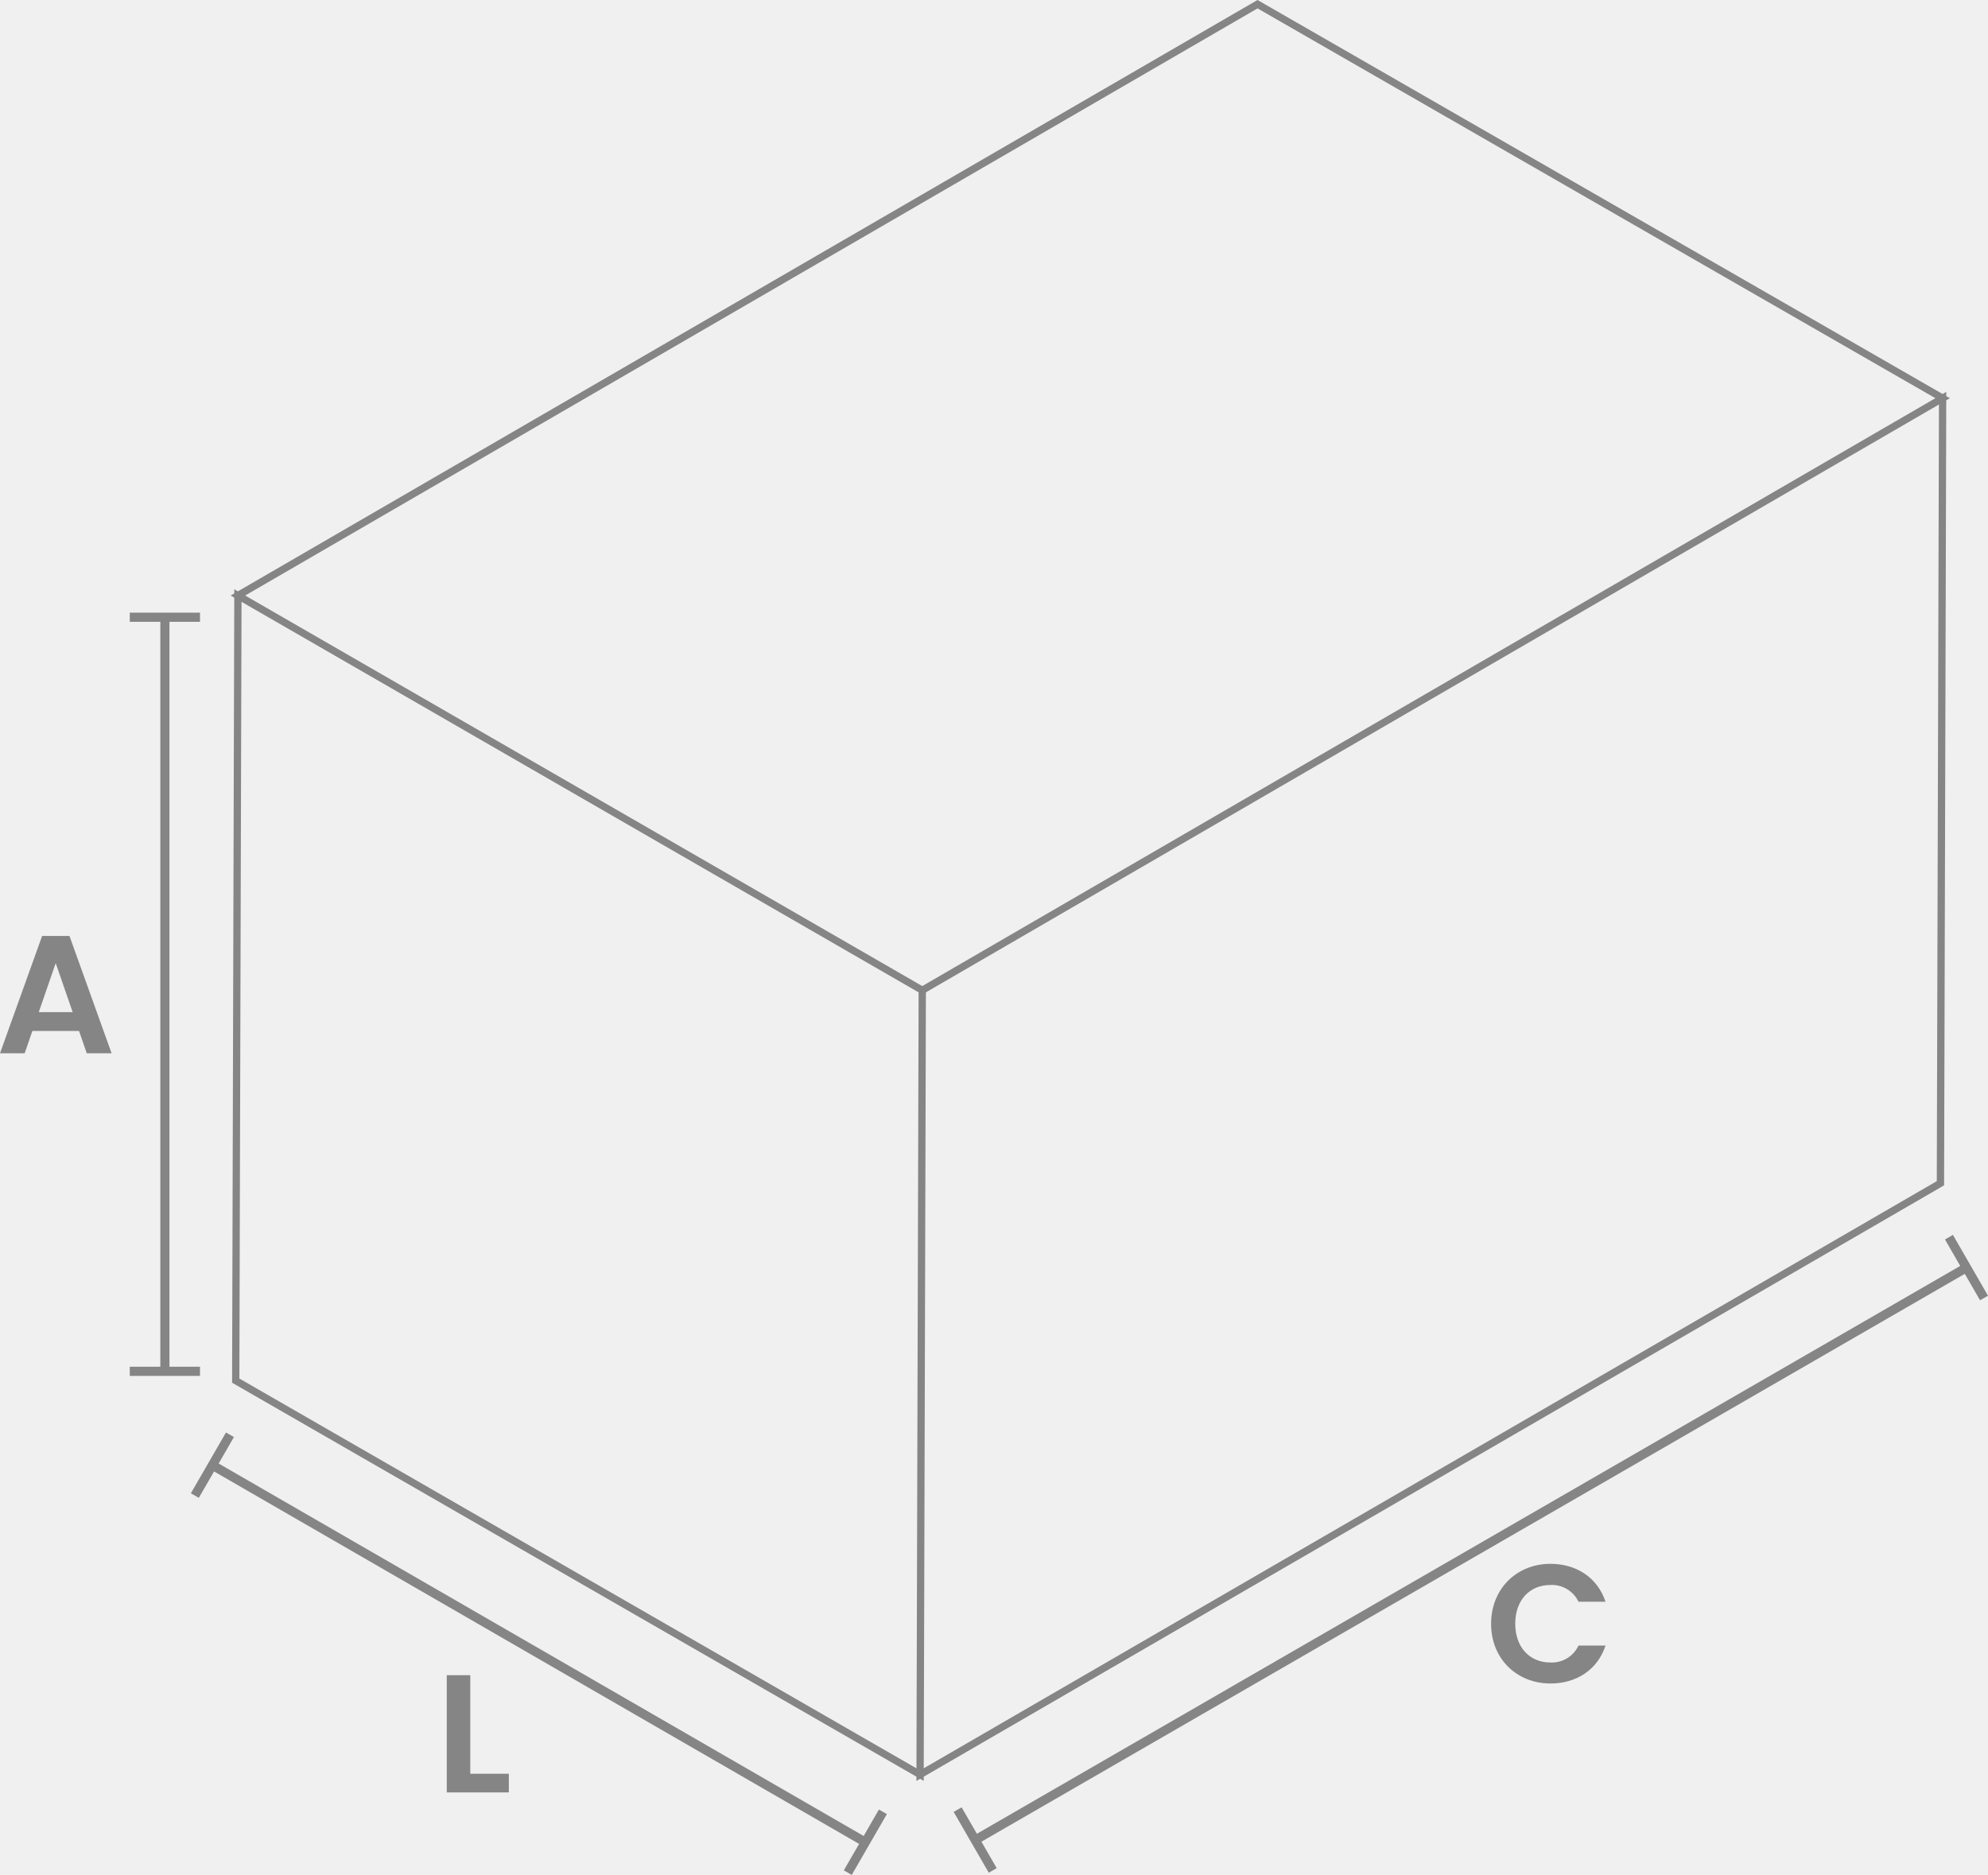
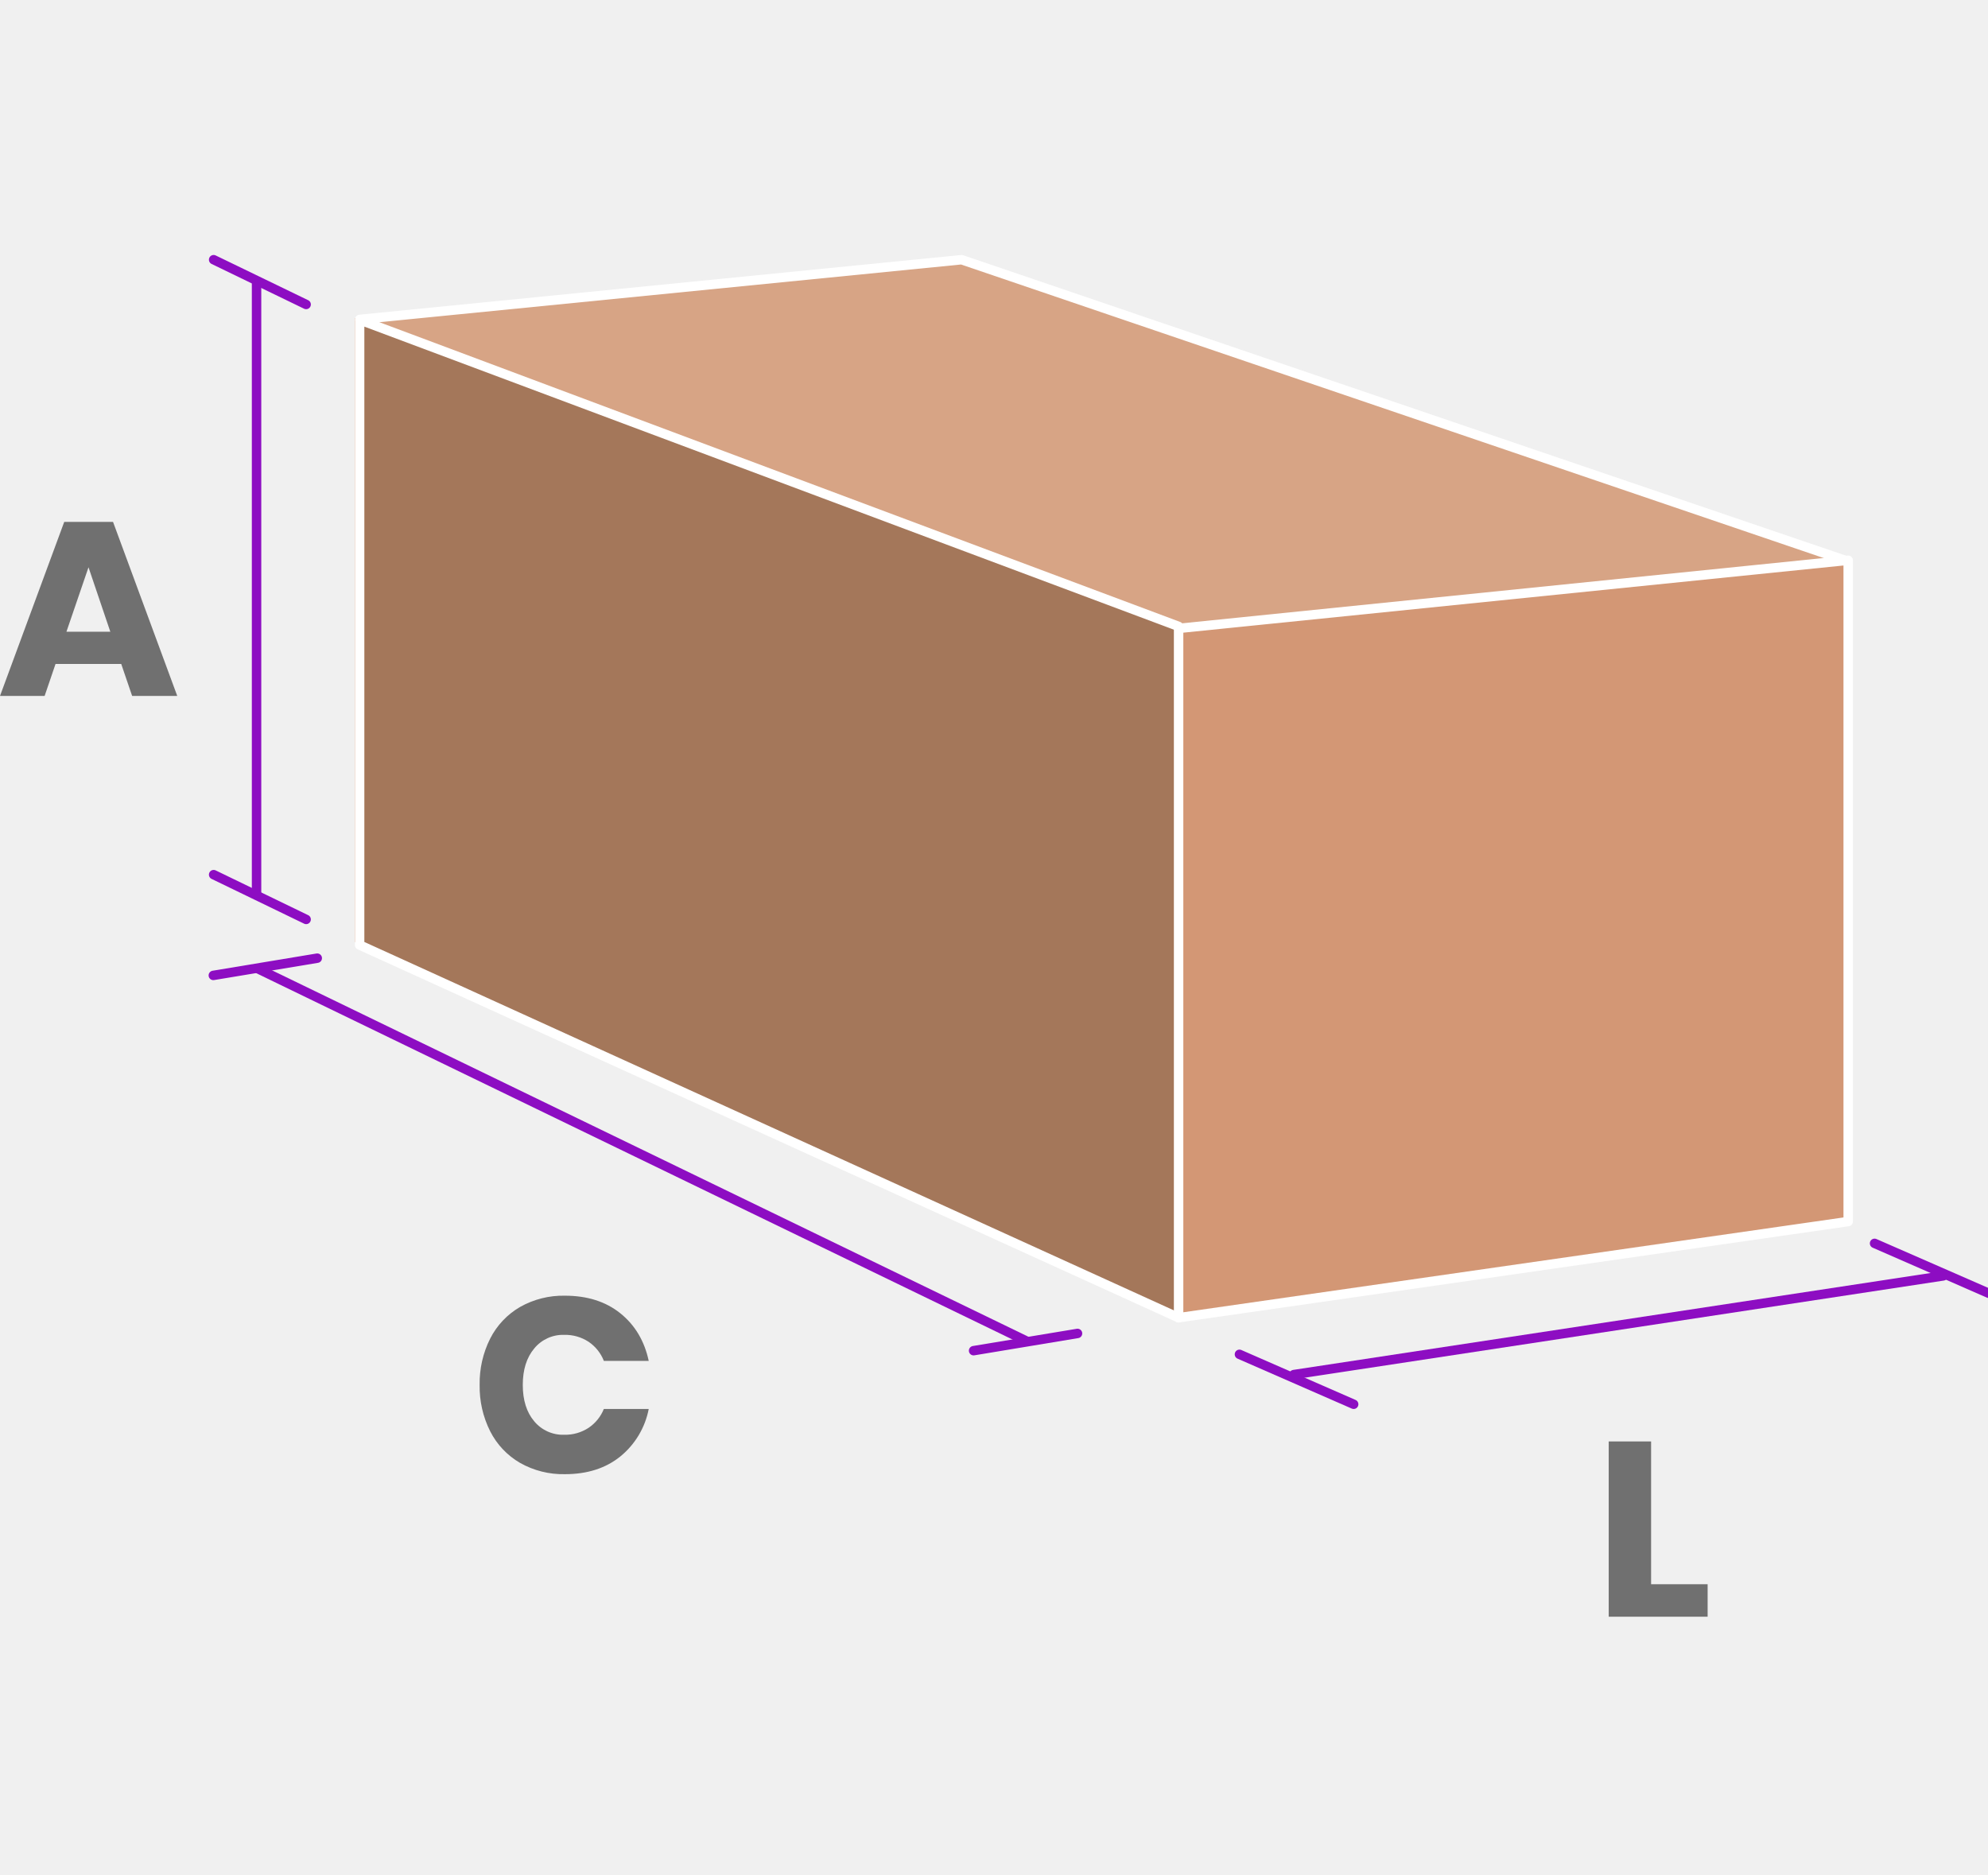
- <svg xmlns="http://www.w3.org/2000/svg" id="box" width="651" height="614" viewBox="0 0 651 614">
+ <svg xmlns="http://www.w3.org/2000/svg" width="842" height="794" viewBox="0 0 842 794">
  <defs>
-     <style>
- 
-       path{
-         fill: #858585;
-         fill-rule: evenodd;
-       }
-       .atv {
-         fill: #0050dc;
-       }
-     </style>
+     <clipPath id="clip-path">
+       <rect id="Retângulo_38" data-name="Retângulo 38" width="842" height="794" transform="translate(8044 4363)" fill="#fff" />
+     </clipPath>
  </defs>
-   <path id="base" class="cls-1" d="M700,1095.81v-0.69l0.713-256.408-1.182-.68,1.186-.69v-1.37l1.182,0.68L1035.79,643l224.34,129.025,1.2-.7v1.389l1.19,0.68-1.19.69-0.71,257.086-0.59.35L926.485,1224.83v1.37l-1.182-.68-1.2.7v-1.39M1258.23,1029.8l0.71-254.336L1060.86,890.412,927.2,967.976l-0.493,177.154-0.214,76.95ZM924.106,1222.09l0.124-44.65,0.583-209.464L703.092,840.081l-0.705,254.359M1035.8,645.749L704.286,838.022,926.011,965.917,1257.77,773.4ZM698,1112.11l2.6,1.5" transform="translate(-624 -643)" />
-   <path id="A" class="" d="M666.5,1090.58h10V846.63h-10v-3h22.99v3h-10v243.95h10v3H666.5v-3ZM649.88,980.614H634.605l-2.528,7.309H624l13.793-38.413h8.957l13.794,38.413H652.41Zm-7.638-22.206-5.549,16.047h11.1Z" transform="translate(-624 -643)" />
-   <path id="L" class="" d="M694.853,1123.57l0.75-1.3,211.214,121.97,5-8.66,2.6,1.5L902.919,1257l-2.6-1.5,5-8.66L694.1,1124.87l-5,8.65-2.6-1.5,11.5-19.91,2.6,1.5Zm83.137,100.3h12.638v6.11H770.3V1191.6h7.7v32.27h0Z" transform="translate(-624 -643)" />
-   <path id="C" class="" d="M1272.4,1068.82l-5-8.66L945.389,1246.12l-0.749-1.3,5.747,9.96-2.6,1.5-11.494-19.92,2.6-1.5,5,8.66,322.01-185.96-4.99-8.66,2.6-1.5,11.49,19.92Zm-140.67,86.3c8.52,0,15.44,4.56,18.02,12.42h-8.84a9.669,9.669,0,0,0-9.24-5.49c-6.7,0-11.48,4.89-11.48,12.7,0,7.74,4.78,12.68,11.48,12.68a9.635,9.635,0,0,0,9.24-5.55h8.84c-2.58,7.92-9.5,12.43-18.02,12.43-11.05,0-19.45-8.09-19.45-19.56s8.4-19.63,19.44-19.63h0.01Z" transform="translate(-624 -643)" fill="#8c8c8c" />
+   <g id="pacote_caixa.13d95c60" transform="translate(-7263 -4207)">
+     <g id="Grupo_64" data-name="Grupo 64">
+       <path id="Caminho_74" data-name="Caminho 74" d="M7413.227,4341.859v264.136l348.659,160.066,282.625-41.205V4443.287l-376.657-125.729Z" fill="#d39775" />
+       <path id="Caminho_75" data-name="Caminho 75" d="M7760.561,4472.339l282.625-27.47-370.846-128.9-254.1,25.357Z" fill="#d7a485" />
+       <path id="Caminho_76" data-name="Caminho 76" d="M7760.764,4766.061V4472.008l-345.72-130.257v264.106Z" fill="#a4775a" />
+       <g id="Grupo_de_máscara_5" data-name="Grupo de máscara 5" transform="translate(-781 -156)" clip-path="url(#clip-path)">
+         <g id="Grupo_55" data-name="Grupo 55" transform="translate(1479.334 1161.772)">
+           <path id="Caminho_69" data-name="Caminho 69" d="M24.15-13.755H48.09V0H6.2V-74.235H24.15Z" transform="translate(7239.826 3886)" fill="#707070" />
+           <path id="Caminho_71" data-name="Caminho 71" d="M52.185-13.545H24.36L19.74,0H.84l27.2-73.71H48.72L75.915,0H56.805Zm-4.62-13.65-9.24-27.3-9.345,27.3Z" transform="translate(6563.826 3496)" fill="#707070" />
+           <path id="Caminho_70" data-name="Caminho 70" d="M40.11-74.97q14.175,0,23.467,7.455T75.6-47.355H56.6a17.437,17.437,0,0,0-6.458-8.085A18.049,18.049,0,0,0,39.8-58.38a15.754,15.754,0,0,0-12.7,5.775Q22.26-46.83,22.26-37.17t4.83,15.383a15.815,15.815,0,0,0,12.7,5.722,18.049,18.049,0,0,0,10.342-2.94,17.513,17.513,0,0,0,6.458-7.98H75.6A34.3,34.3,0,0,1,63.578-6.878Q54.285.63,40.11.63A37.027,37.027,0,0,1,21.105-4.148,32.428,32.428,0,0,1,8.453-17.535,42.049,42.049,0,0,1,3.99-37.17,42.049,42.049,0,0,1,8.453-56.805,32.428,32.428,0,0,1,21.105-70.192,37.027,37.027,0,0,1,40.11-74.97Z" transform="translate(6763.826 3825)" fill="#707070" />
+           <path id="Caminho_41" data-name="Caminho 41" d="M6900.971,3449.792v280.083l-283.6,40.739V3478.649Z" transform="translate(446.48 -11.254)" fill="none" stroke="#fff" stroke-linecap="round" stroke-linejoin="round" stroke-width="4" />
+           <path id="Caminho_42" data-name="Caminho 42" d="M7247.843,3761.611,6900.97,3603.746V3338.941L7247.843,3468.8" transform="translate(-183.987 -2.251)" fill="none" stroke="#fff" stroke-linecap="round" stroke-linejoin="round" stroke-width="4" />
+           <path id="Caminho_43" data-name="Caminho 43" d="M6618.761,3336.516l254.839-25.288,374.124,127.31" transform="translate(98.342)" fill="none" stroke="#fff" stroke-linecap="round" stroke-linejoin="round" stroke-width="4" />
+           <g id="Grupo_56" data-name="Grupo 56">
+             <path id="Caminho_46" data-name="Caminho 46" d="M5590.327,3569.43l-48.378-21.148" transform="translate(1547.673 226.585)" fill="none" stroke="#8d0dc2" stroke-linecap="round" stroke-width="4" />
+             <path id="Caminho_45" data-name="Caminho 45" d="M5580.982,3601.49l275.023-41.8" transform="translate(1531.69 181.952)" fill="none" stroke="#8d0dc2" stroke-linecap="round" stroke-width="4" />
+             <path id="Caminho_47" data-name="Caminho 47" d="M6159.714,3297.119v259.475" transform="translate(513.612 23.663)" fill="none" stroke="#8d0dc2" stroke-linecap="round" stroke-width="4" />
+             <path id="Caminho_49" data-name="Caminho 49" d="M6136.265,3276.483l39.174,18.959" transform="translate(518.887 295.213)" fill="none" stroke="#8d0dc2" stroke-linecap="round" stroke-width="4" />
+             <path id="Caminho_51" data-name="Caminho 51" d="M6136.265,3276.483l39.174,18.959" transform="translate(518.887 34.745)" fill="none" stroke="#8d0dc2" stroke-linecap="round" stroke-width="4" />
+             <path id="Caminho_52" data-name="Caminho 52" d="M390.27,135.227,65.046-22.323" transform="translate(6609.01 3633.945)" fill="none" stroke="#8d0dc2" stroke-linecap="round" stroke-width="4" />
+             <path id="Caminho_53" data-name="Caminho 53" d="M6975.79,3806.223l-44.018,7.3" transform="translate(45.249 -40.203)" fill="none" stroke="#8d0dc2" stroke-linecap="round" stroke-width="4" />
+             <path id="Caminho_54" data-name="Caminho 54" d="M6975.79,3806.223l-44.018,7.3" transform="translate(-276.751 -199.153)" fill="none" stroke="#8d0dc2" stroke-linecap="round" stroke-width="4" />
+             <path id="Caminho_65" data-name="Caminho 65" d="M5590.327,3569.43l-48.378-21.148" transform="translate(1816.673 179.585)" fill="none" stroke="#8d0dc2" stroke-linecap="round" stroke-width="4" />
+           </g>
+         </g>
+       </g>
+     </g>
+   </g>
</svg>
